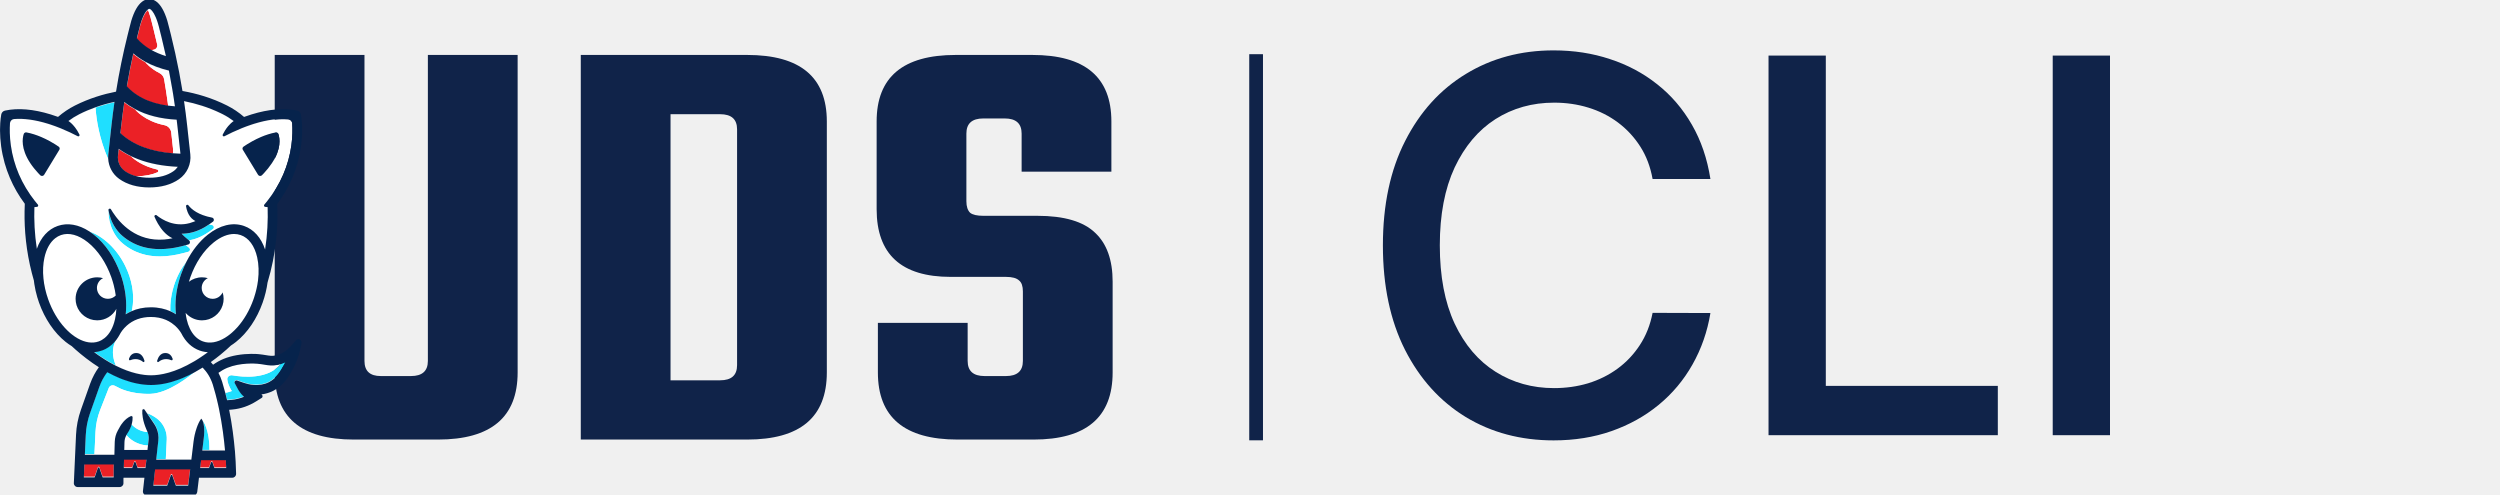
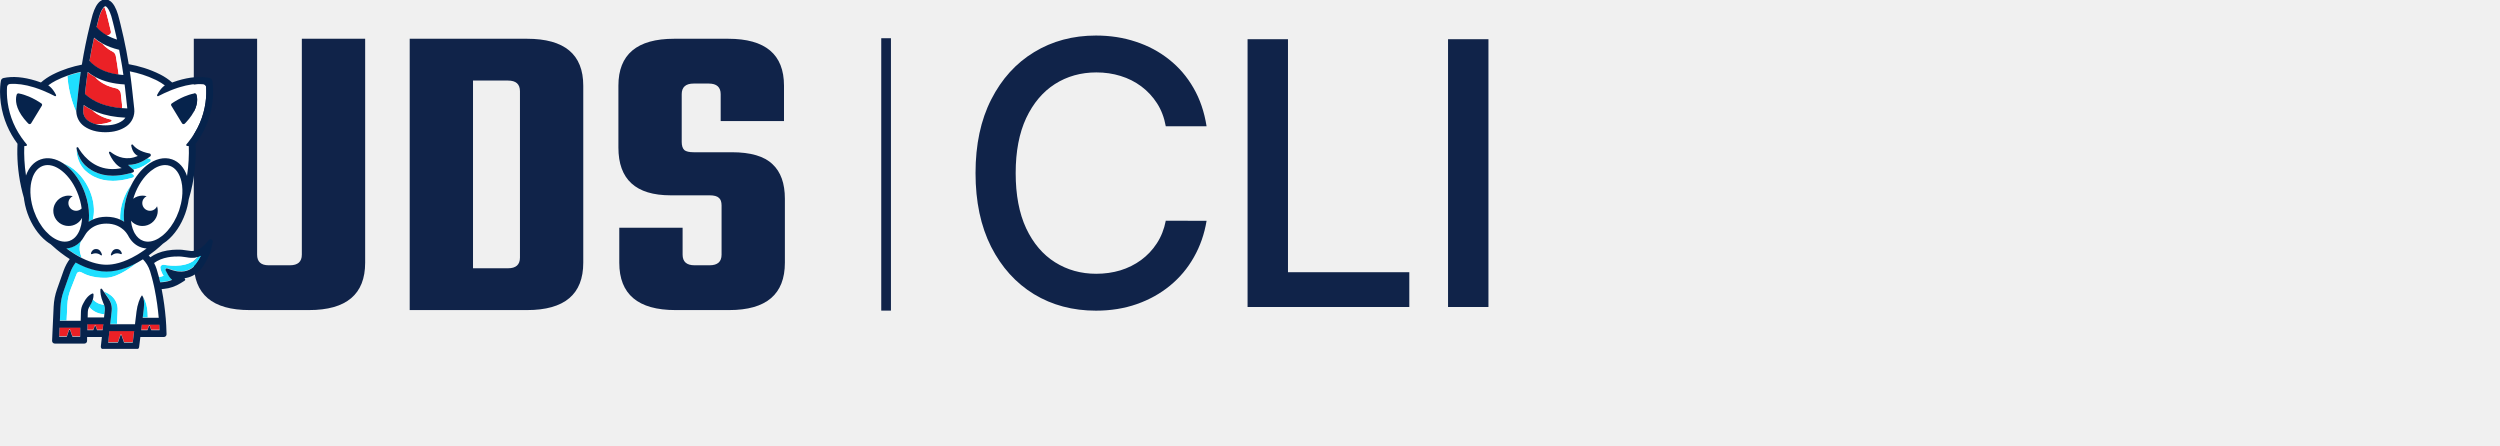
- <svg xmlns="http://www.w3.org/2000/svg" width="182" height="36" viewBox="0 0 182 36" fill="none">
+ <svg xmlns="http://www.w3.org/2000/svg" width="258" height="46" viewBox="0 0 258 46" fill="none">
  <path d="M153.608 4.046V31.682H149.438V4.046H153.608Z" fill="#102349" />
  <path d="M128.749 31.682V4.046H132.919V28.092H145.441V31.682H128.749Z" fill="#102349" />
  <path d="M124.519 13.033H120.309C120.147 12.133 119.846 11.341 119.405 10.658C118.964 9.974 118.425 9.394 117.786 8.917C117.147 8.44 116.432 8.08 115.64 7.837C114.858 7.595 114.025 7.473 113.144 7.473C111.551 7.473 110.126 7.873 108.866 8.674C107.616 9.475 106.626 10.649 105.897 12.196C105.178 13.743 104.818 15.633 104.818 17.864C104.818 20.113 105.178 22.011 105.897 23.558C106.626 25.106 107.62 26.275 108.88 27.067C110.139 27.858 111.556 28.254 113.13 28.254C114.003 28.254 114.831 28.137 115.613 27.904C116.405 27.661 117.12 27.305 117.759 26.837C118.398 26.37 118.937 25.798 119.378 25.124C119.828 24.44 120.138 23.657 120.309 22.776L124.519 22.789C124.295 24.148 123.858 25.398 123.21 26.541C122.572 27.674 121.749 28.655 120.741 29.482C119.742 30.301 118.6 30.935 117.313 31.385C116.027 31.835 114.624 32.06 113.103 32.06C110.71 32.06 108.578 31.493 106.707 30.36C104.836 29.217 103.36 27.584 102.281 25.461C101.21 23.338 100.675 20.805 100.675 17.864C100.675 14.913 101.215 12.381 102.294 10.266C103.374 8.143 104.849 6.515 106.72 5.381C108.592 4.239 110.719 3.668 113.103 3.668C114.57 3.668 115.937 3.879 117.206 4.302C118.483 4.716 119.63 5.328 120.647 6.137C121.663 6.938 122.504 7.918 123.17 9.079C123.836 10.23 124.286 11.548 124.519 13.033Z" fill="#102349" />
  <path d="M91.945 3.945H90.945V32.055H91.945V3.945Z" fill="#102349" />
  <path d="M31.149 4H37.684V27.113C37.684 30.371 35.749 32 31.881 32H25.758C21.919 32 20 30.371 20 27.113V4H26.534V26.277C26.534 27.011 26.93 27.377 27.722 27.377H29.916C30.738 27.377 31.149 27.011 31.149 26.277V4Z" fill="#102349" />
  <path d="M42.281 4H54.39C58.259 4 60.193 5.614 60.193 8.843V27.113C60.193 30.371 58.259 32 54.39 32H42.281V4ZM53.659 26.585V9.415C53.659 8.681 53.248 8.314 52.425 8.314H48.815V27.686H52.425C53.248 27.686 53.659 27.319 53.659 26.585Z" fill="#102349" />
  <path d="M74.466 26.277V21.214C74.466 20.832 74.374 20.568 74.192 20.421C74.009 20.245 73.689 20.157 73.232 20.157H69.211C65.616 20.157 63.819 18.514 63.819 15.226V8.843C63.819 5.614 65.738 4 69.576 4H75.151C78.99 4 80.909 5.614 80.909 8.843V12.497H74.374V9.723C74.374 8.99 73.963 8.623 73.141 8.623H71.587C70.764 8.623 70.353 8.99 70.353 9.723V14.654C70.353 15.036 70.445 15.315 70.627 15.491C70.81 15.637 71.13 15.711 71.587 15.711H75.517C77.466 15.711 78.868 16.122 79.721 16.943C80.573 17.736 81 18.924 81 20.509V27.113C81 30.371 79.081 32 75.243 32H69.713C65.845 32 63.91 30.371 63.91 27.113V23.503H70.445V26.277C70.445 27.011 70.856 27.377 71.678 27.377H73.232C74.055 27.377 74.466 27.011 74.466 26.277Z" fill="#102349" />
  <g clip-path="url(#clip0_929_39)">
    <path d="M20.455 26.473C19.538 27.648 17.668 27.458 16.914 27.323C16.715 27.288 16.529 27.439 16.548 27.623C16.59 28.049 16.878 28.466 16.878 28.466C16.708 28.529 16.551 28.572 16.409 28.601C16.452 28.768 16.492 28.934 16.531 29.099C16.655 29.094 16.764 29.084 16.848 29.076C17.161 29.047 17.466 28.971 17.76 28.85C17.496 28.613 17.357 28.361 17.348 28.345L17.091 27.87C17.03 27.758 17.14 27.629 17.262 27.671L17.776 27.846C18.078 27.95 18.858 28.151 19.576 27.789C20.14 27.504 20.422 27.002 20.693 26.517C20.725 26.459 20.756 26.401 20.785 26.343C20.677 26.395 20.567 26.438 20.455 26.473L20.455 26.473ZM9.576 30.89C9.518 31.079 9.422 31.297 9.261 31.527L9.202 31.63C9.197 31.64 9.193 31.65 9.188 31.659C9.692 32.258 10.33 32.41 10.769 32.433L10.822 31.953C10.841 31.785 10.82 31.614 10.762 31.456C10.185 31.416 9.805 31.142 9.576 30.889L9.576 30.89ZM13.006 27.605C12.306 27.863 11.63 27.994 10.994 27.994C10.352 27.994 9.671 27.861 8.965 27.599C8.875 27.565 8.784 27.53 8.693 27.492C8.402 27.372 8.107 27.229 7.809 27.066C7.567 27.386 7.371 27.744 7.233 28.132L6.557 30.035C6.375 30.549 6.269 31.085 6.245 31.63L6.179 33.058H6.874L6.952 31.436C6.978 30.891 7.093 30.354 7.292 29.845L7.919 28.247C7.984 28.08 8.178 28.003 8.342 28.078C8.347 28.08 8.351 28.082 8.356 28.085C8.373 28.092 8.388 28.1 8.403 28.109C8.471 28.149 8.541 28.183 8.614 28.212L8.613 28.213C8.613 28.213 9.474 28.716 10.954 28.671C12.263 28.632 13.851 27.349 14.2 27.055C13.895 27.222 13.592 27.369 13.295 27.492C13.198 27.532 13.102 27.569 13.007 27.605L13.006 27.605ZM14.836 31.847L14.726 32.751H15.249C15.256 31.292 14.787 30.648 14.762 30.615C14.841 30.802 14.919 31.168 14.836 31.847ZM11.672 30.696C11.582 30.597 11.482 30.506 11.37 30.427C11.101 30.238 10.842 30.126 10.721 30.078L11.035 30.541L11.224 30.82C11.286 30.912 11.339 31.008 11.384 31.108C11.512 31.398 11.561 31.716 11.526 32.031L11.45 32.711L11.411 33.062L11.372 33.415H12.071L12.139 32.006C12.163 31.529 11.998 31.066 11.689 30.714C11.683 30.708 11.678 30.702 11.672 30.696ZM13.579 19.037C13.198 19.525 12.88 20.116 12.667 20.782C12.514 21.264 12.427 21.744 12.402 22.206C12.394 22.354 12.393 22.499 12.397 22.643C12.55 22.71 12.687 22.786 12.811 22.864C12.787 22.65 12.775 22.43 12.776 22.206C12.78 21.476 12.919 20.702 13.188 19.942C13.3 19.627 13.432 19.325 13.579 19.037ZM8.479 24.706C8.479 24.706 8.478 24.707 8.477 24.707C8.194 25.082 7.835 25.353 7.413 25.5C7.231 25.563 7.043 25.601 6.852 25.615C6.955 25.691 7.061 25.768 7.172 25.845C7.338 25.96 7.5 26.066 7.658 26.164C7.765 26.231 7.87 26.294 7.974 26.353C8.084 26.416 8.191 26.475 8.297 26.53C8.342 26.553 8.387 26.576 8.431 26.599C8.411 26.552 8.393 26.506 8.376 26.461C8.329 26.332 8.294 26.209 8.269 26.093C8.238 25.946 8.224 25.81 8.221 25.684C8.209 25.067 8.479 24.707 8.479 24.707H8.479L8.479 24.706ZM8.773 19.942C9.043 20.702 9.182 21.476 9.186 22.206C9.187 22.431 9.175 22.652 9.15 22.867C9.282 22.783 9.429 22.703 9.593 22.632C9.625 22.494 9.65 22.352 9.667 22.206C9.766 21.338 9.594 20.334 9.122 19.37C8.503 18.106 7.513 17.202 6.502 16.849C6.614 16.922 6.726 17.002 6.836 17.09C7.666 17.748 8.354 18.762 8.773 19.942H8.773ZM15.431 16.38C15.361 16.367 15.293 16.352 15.228 16.337C15.118 16.414 15.009 16.483 14.902 16.545C14.272 16.909 13.699 17.018 13.239 17.018H13.22C13.291 17.091 13.351 17.149 13.398 17.193C13.46 17.251 13.497 17.282 13.498 17.283L13.76 17.503C14.197 17.426 14.697 17.242 15.228 16.868V16.869L15.497 16.679C15.618 16.594 15.576 16.408 15.431 16.38ZM8.074 15.959C7.983 15.72 7.929 15.498 7.898 15.313C7.898 15.313 7.897 15.312 7.897 15.312C7.897 15.312 7.808 16.598 8.76 17.569C8.959 17.758 9.188 17.937 9.449 18.094C9.529 18.142 9.61 18.186 9.693 18.228C10.272 18.521 10.923 18.667 11.643 18.667C12.179 18.667 12.753 18.585 13.362 18.422L13.705 18.33C13.835 18.295 13.873 18.129 13.769 18.043L13.533 17.845L13.362 17.891C13.282 17.912 13.202 17.932 13.123 17.951C12.602 18.074 12.108 18.136 11.643 18.136C10.924 18.136 10.272 17.989 9.693 17.697C9.611 17.655 9.53 17.61 9.45 17.562C9.188 17.406 8.959 17.227 8.76 17.037C8.696 16.972 8.637 16.905 8.582 16.838C8.373 16.583 8.224 16.318 8.118 16.066C8.102 16.03 8.088 15.995 8.075 15.96L8.074 15.959ZM7.876 11.584C7.876 11.573 7.876 11.562 7.876 11.551C7.874 11.523 7.874 11.494 7.874 11.465C7.874 11.444 7.874 11.423 7.875 11.402C7.876 11.363 7.879 11.323 7.883 11.284C7.884 11.275 7.884 11.266 7.884 11.257L8.117 9.142C8.145 8.887 8.176 8.632 8.208 8.377C8.211 8.356 8.213 8.336 8.215 8.315C8.234 8.168 8.255 8.022 8.275 7.875C8.286 7.796 8.296 7.718 8.307 7.639C8.315 7.584 8.323 7.527 8.331 7.472C8.332 7.464 8.333 7.456 8.334 7.449C8.334 7.449 8.334 7.449 8.334 7.449C8.328 7.45 8.323 7.451 8.317 7.453C8.219 7.474 8.119 7.497 8.017 7.523C8.006 7.525 7.995 7.528 7.985 7.531C7.882 7.557 7.777 7.584 7.672 7.614C7.664 7.616 7.655 7.618 7.647 7.621C7.538 7.651 7.428 7.684 7.316 7.72C7.314 7.72 7.312 7.721 7.311 7.721C7.199 7.757 7.086 7.794 6.973 7.834C6.968 7.836 6.964 7.837 6.959 7.839C6.962 7.891 6.966 7.952 6.971 8.02C7.023 8.68 7.209 10.055 7.876 11.584Z" fill="#1FDFFF" />
    <path d="M9.013 34.022H9.626L9.768 33.616C9.785 33.566 9.858 33.566 9.875 33.616L10.017 34.022H10.592L10.659 33.415H10.66V33.414H9.029L9.013 34.022ZM16.438 33.453H14.64L14.57 34.022H15.219L15.361 33.616C15.378 33.566 15.45 33.566 15.468 33.616L15.609 34.022H16.468C16.462 33.843 16.454 33.699 16.438 33.453ZM7.738 33.76H6.147L6.11 34.559L6.104 34.698H6.889L7.128 34.013C7.146 33.963 7.218 33.963 7.235 34.013L7.474 34.698H8.278V33.76H7.738H7.738ZM13.598 34.117H11.294L11.265 34.373L11.226 34.724L11.162 35.298H12.174L12.434 34.554C12.452 34.503 12.524 34.503 12.541 34.554L12.801 35.298H13.7L13.741 34.962L13.771 34.724L13.845 34.117H13.598ZM10.981 3.662L11.204 3.616C11.374 3.58 11.482 3.413 11.444 3.244C11.364 2.892 11.28 2.541 11.192 2.191L11.074 1.718C10.998 1.386 10.917 1.114 10.835 0.89C10.815 0.837 10.796 0.787 10.776 0.74C10.719 0.783 10.629 0.872 10.526 1.053C10.396 1.282 10.242 1.658 10.103 2.275L10.101 2.283L9.982 2.755C9.976 2.781 9.97 2.807 9.963 2.833C10.24 3.155 10.58 3.432 10.981 3.662H10.981ZM9.47 6.553C9.479 6.561 9.487 6.57 9.497 6.578C9.612 6.681 9.735 6.777 9.863 6.867C10.03 6.984 10.208 7.091 10.397 7.186C10.928 7.453 11.544 7.633 12.244 7.725C12.222 7.557 12.199 7.39 12.175 7.222C12.158 7.104 12.141 6.985 12.123 6.867C12.105 6.748 12.088 6.629 12.07 6.51C12.031 6.263 11.991 6.015 11.948 5.769C11.915 5.575 11.79 5.411 11.614 5.322C10.963 4.997 10.587 4.541 10.587 4.541H10.588C10.264 4.363 9.969 4.16 9.705 3.932C9.528 4.721 9.37 5.517 9.233 6.315C9.307 6.396 9.386 6.475 9.471 6.553H9.47ZM9.854 12.825C9.889 12.826 9.925 12.827 9.961 12.827C10.591 12.827 11.082 12.711 11.463 12.545C11.558 12.504 11.544 12.365 11.443 12.342C10.398 12.102 9.789 11.624 9.539 11.387C9.217 11.232 8.918 11.055 8.641 10.856L8.589 11.333C8.54 11.778 8.733 12.213 9.092 12.469C9.313 12.625 9.568 12.744 9.854 12.825V12.825ZM12.592 11.181C12.606 11.061 12.608 10.938 12.594 10.815L12.466 9.648C12.437 9.384 12.24 9.168 11.978 9.114C10.501 8.813 9.845 7.981 9.845 7.981L9.846 7.979C9.561 7.827 9.294 7.654 9.049 7.457C8.963 8.043 8.886 8.63 8.821 9.217L8.766 9.718C9.222 10.143 9.782 10.483 10.438 10.729C11.069 10.966 11.79 11.116 12.591 11.181L12.592 11.181Z" fill="#EB2126" />
    <path d="M19.233 26.52C19.083 26.495 18.928 26.47 18.735 26.453C18.611 26.442 17.504 26.358 16.558 26.745C16.315 26.844 16.097 26.971 15.9 27.113C16.009 27.318 16.1 27.534 16.17 27.762C16.257 28.041 16.336 28.322 16.408 28.601C16.551 28.573 16.707 28.53 16.878 28.466C16.878 28.466 16.59 28.049 16.547 27.623C16.529 27.439 16.715 27.288 16.914 27.323C17.668 27.458 19.537 27.648 20.455 26.473C20.383 26.496 20.31 26.517 20.236 26.532C19.836 26.619 19.556 26.573 19.233 26.52H19.233ZM9.188 31.659C9.11 31.807 9.066 31.972 9.061 32.139L9.047 32.712H10.738L10.769 32.433C10.33 32.41 9.691 32.258 9.188 31.659ZM15.919 29.609C15.905 29.544 15.89 29.479 15.876 29.414C15.848 29.29 15.819 29.165 15.788 29.04C15.755 28.905 15.721 28.77 15.685 28.636C15.626 28.413 15.562 28.189 15.493 27.968C15.454 27.842 15.406 27.721 15.352 27.604C15.301 27.49 15.243 27.38 15.178 27.274C15.116 27.173 15.047 27.076 14.972 26.982C14.904 26.895 14.832 26.81 14.753 26.73C14.568 26.846 14.383 26.954 14.199 27.055C13.851 27.35 12.263 28.632 10.953 28.672C9.474 28.716 8.613 28.213 8.613 28.213C8.613 28.213 8.613 28.212 8.613 28.212C8.541 28.183 8.47 28.149 8.403 28.109C8.388 28.101 8.372 28.092 8.356 28.085C8.351 28.083 8.346 28.081 8.341 28.078C8.178 28.003 7.984 28.081 7.918 28.247L7.292 29.845C7.093 30.354 6.978 30.891 6.952 31.436L6.874 33.058H8.33L8.339 32.712L8.354 32.121C8.361 31.83 8.441 31.542 8.584 31.289L8.758 30.98C8.787 30.929 9.07 30.448 9.528 30.254C9.544 30.247 9.56 30.246 9.576 30.248C9.616 30.254 9.649 30.287 9.651 30.331C9.657 30.448 9.649 30.646 9.575 30.89C9.805 31.142 10.184 31.417 10.762 31.456C10.754 31.434 10.745 31.412 10.735 31.391L10.656 31.212C10.518 30.893 10.441 30.618 10.399 30.387C10.358 30.156 10.354 29.97 10.362 29.833C10.364 29.802 10.38 29.779 10.401 29.765C10.439 29.741 10.495 29.745 10.525 29.79L10.721 30.079C10.842 30.126 11.101 30.238 11.37 30.427C11.482 30.506 11.583 30.597 11.672 30.696C11.678 30.702 11.683 30.708 11.689 30.714C11.998 31.066 12.163 31.529 12.139 32.007L12.071 33.415H13.931L13.969 33.102L14.012 32.751L14.018 32.699L14.091 32.101C14.133 31.764 14.208 31.431 14.32 31.11C14.405 30.867 14.516 30.611 14.651 30.441H14.652C14.652 30.441 14.707 30.484 14.763 30.615C14.787 30.647 15.257 31.291 15.249 32.751H16.384C16.311 31.936 16.183 30.888 15.955 29.78C15.943 29.723 15.931 29.666 15.919 29.609H15.919ZM8.334 7.449C8.333 7.457 8.332 7.464 8.331 7.472C8.332 7.464 8.333 7.457 8.334 7.449C8.334 7.449 8.334 7.449 8.334 7.449V7.449ZM8.117 9.142C8.145 8.887 8.176 8.632 8.208 8.377C8.176 8.632 8.145 8.887 8.117 9.142L7.885 11.257C7.884 11.266 7.884 11.275 7.883 11.284C7.884 11.275 7.884 11.266 7.885 11.257L8.118 9.142H8.117ZM15.228 16.337H15.228C15.228 16.337 15.228 16.337 15.227 16.337H15.228ZM8.221 25.684C8.223 25.81 8.238 25.946 8.269 26.092C8.293 26.209 8.328 26.332 8.376 26.461C8.393 26.506 8.411 26.552 8.431 26.599C9.54 27.154 10.408 27.292 10.993 27.292C11.676 27.292 12.741 27.105 14.127 26.286C14.144 26.276 14.16 26.267 14.177 26.257C14.21 26.237 14.243 26.216 14.277 26.196C14.351 26.15 14.427 26.103 14.503 26.054C14.605 25.988 14.708 25.919 14.812 25.846C14.813 25.846 14.814 25.845 14.815 25.845C14.871 25.806 14.925 25.767 14.979 25.729C15.032 25.691 15.083 25.653 15.133 25.616C14.99 25.607 14.849 25.585 14.711 25.549C14.656 25.535 14.602 25.519 14.548 25.5C13.968 25.298 13.506 24.861 13.198 24.241C13.125 24.118 12.98 23.905 12.746 23.695C12.668 23.625 12.586 23.561 12.501 23.502C12.368 23.41 12.227 23.333 12.078 23.269C11.75 23.13 11.384 23.059 10.982 23.059C10.281 23.059 9.688 23.273 9.218 23.695C8.96 23.927 8.81 24.162 8.745 24.277C8.737 24.294 8.728 24.31 8.719 24.327C8.712 24.34 8.708 24.349 8.707 24.349L8.706 24.349C8.637 24.477 8.56 24.597 8.477 24.707C8.477 24.707 8.478 24.707 8.479 24.706H8.478C8.478 24.706 8.208 25.067 8.22 25.684L8.221 25.684ZM11.444 26.22C11.515 25.987 11.677 25.674 12.036 25.674C12.359 25.674 12.503 25.912 12.564 26.084C12.588 26.15 12.541 26.222 12.489 26.2V26.2C12.296 26.12 11.897 26.017 11.535 26.323C11.484 26.367 11.421 26.296 11.444 26.22V26.22ZM9.393 26.084C9.454 25.912 9.598 25.675 9.921 25.675C10.28 25.675 10.442 25.987 10.513 26.221C10.536 26.296 10.473 26.367 10.422 26.324C10.059 26.018 9.661 26.12 9.468 26.2V26.201C9.416 26.222 9.369 26.15 9.392 26.084L9.393 26.084ZM14.704 23.303C14.227 23.303 13.8 23.092 13.512 22.76C13.529 22.916 13.553 23.068 13.586 23.216C13.643 23.471 13.723 23.702 13.822 23.906C13.869 23.988 13.896 24.044 13.904 24.061C14.125 24.445 14.424 24.712 14.784 24.838C15.262 25.005 15.816 24.91 16.374 24.574C16.497 24.5 16.62 24.414 16.743 24.317C16.787 24.282 16.831 24.245 16.874 24.207C16.877 24.205 16.879 24.204 16.881 24.201C17.016 24.084 17.146 23.956 17.271 23.817C17.764 23.271 18.174 22.569 18.454 21.779C18.472 21.729 18.489 21.679 18.505 21.629C18.64 21.219 18.734 20.808 18.784 20.406C18.858 19.817 18.839 19.249 18.725 18.739C18.536 17.896 18.111 17.32 17.527 17.117C17.372 17.063 17.21 17.036 17.042 17.036C16.576 17.036 16.068 17.241 15.569 17.638C15.556 17.648 15.544 17.658 15.533 17.668C14.821 18.246 14.227 19.134 13.857 20.175C13.818 20.285 13.783 20.395 13.75 20.505C14.015 20.304 14.345 20.183 14.705 20.183C14.852 20.183 14.994 20.204 15.129 20.242C14.864 20.371 14.682 20.64 14.682 20.952C14.682 21.389 15.039 21.743 15.48 21.743C15.804 21.743 16.082 21.552 16.208 21.277C16.254 21.424 16.279 21.581 16.279 21.743C16.279 21.905 16.254 22.06 16.208 22.206C16.009 22.842 15.411 23.303 14.704 23.303ZM7.619 24.588C7.976 24.298 8.238 23.828 8.375 23.216C8.428 22.978 8.46 22.727 8.472 22.467C8.209 22.964 7.684 23.304 7.078 23.304C6.371 23.304 5.773 22.842 5.574 22.206C5.528 22.06 5.504 21.905 5.504 21.743C5.504 20.882 6.209 20.183 7.079 20.183C7.226 20.183 7.368 20.205 7.503 20.242C7.239 20.371 7.056 20.64 7.056 20.952C7.056 21.389 7.413 21.743 7.855 21.743C8.08 21.743 8.283 21.651 8.428 21.502C8.394 21.248 8.344 20.99 8.276 20.732C8.23 20.556 8.177 20.38 8.115 20.205C8.112 20.195 8.109 20.185 8.105 20.176C7.729 19.117 7.121 18.216 6.393 17.638C5.714 17.098 5.018 16.913 4.434 17.117C4.283 17.17 4.142 17.248 4.014 17.35C3.646 17.638 3.377 18.116 3.237 18.739C3.132 19.211 3.108 19.732 3.163 20.272C3.213 20.765 3.328 21.275 3.507 21.78C3.793 22.585 4.214 23.298 4.718 23.848C4.837 23.977 4.96 24.098 5.088 24.208C5.095 24.214 5.102 24.22 5.109 24.226C5.145 24.257 5.182 24.288 5.219 24.317C5.363 24.432 5.508 24.53 5.653 24.612C6.189 24.917 6.718 24.999 7.178 24.839C7.338 24.783 7.485 24.698 7.62 24.589L7.619 24.588ZM21.272 8.996C21.269 8.946 21.253 8.899 21.229 8.858C21.177 8.769 21.085 8.706 20.976 8.697C20.259 8.639 19.435 8.752 18.517 9.033C18.453 9.053 18.39 9.073 18.326 9.094C18.203 9.134 18.082 9.176 17.964 9.22C17.912 9.239 17.861 9.258 17.811 9.277C17.741 9.304 17.672 9.331 17.603 9.358C17.12 9.552 16.688 9.761 16.34 9.943C16.262 9.984 16.177 9.902 16.215 9.823C16.269 9.713 16.326 9.615 16.382 9.526C16.69 9.038 17.001 8.85 17.015 8.842C16.763 8.653 16.497 8.486 16.219 8.346C16.167 8.32 16.115 8.295 16.063 8.27C15.151 7.83 14.249 7.566 13.462 7.408C13.44 7.404 13.418 7.4 13.397 7.395C13.482 7.977 13.558 8.559 13.622 9.141L13.854 11.257C13.932 11.963 13.616 12.654 13.03 13.06C12.457 13.457 11.73 13.658 10.87 13.658C9.994 13.658 9.257 13.449 8.679 13.039C8.193 12.693 7.9 12.141 7.876 11.551C7.876 11.562 7.876 11.573 7.876 11.584C7.209 10.054 7.023 8.68 6.971 8.019C6.966 7.951 6.962 7.891 6.959 7.839C6.568 7.978 6.168 8.144 5.768 8.346C5.492 8.485 5.227 8.651 4.977 8.839C4.979 8.84 4.981 8.84 4.983 8.841C4.984 8.842 5.02 8.863 5.077 8.908C5.195 8.999 5.407 9.192 5.618 9.526C5.674 9.615 5.73 9.713 5.784 9.823C5.823 9.902 5.737 9.984 5.659 9.943C5.324 9.767 4.91 9.567 4.447 9.379C4.427 9.371 4.407 9.363 4.387 9.354C4.27 9.307 4.149 9.261 4.026 9.216C3.907 9.173 3.786 9.131 3.663 9.091C3.603 9.071 3.543 9.052 3.482 9.033C2.565 8.752 1.74 8.639 1.023 8.697C0.894 8.707 0.789 8.793 0.747 8.908C0.736 8.936 0.729 8.965 0.727 8.996C0.699 9.399 0.699 9.968 0.788 10.605C0.889 11.326 1.086 12.031 1.373 12.7C1.522 13.047 1.697 13.385 1.894 13.712C1.991 13.874 2.094 14.033 2.202 14.189C2.305 14.337 2.413 14.482 2.525 14.625C2.526 14.626 2.527 14.627 2.528 14.628C2.602 14.722 2.678 14.815 2.757 14.907C2.807 14.965 2.775 15.054 2.7 15.068C2.644 15.077 2.577 15.086 2.503 15.088C2.472 16.014 2.515 17.032 2.68 18.115C2.973 17.28 3.501 16.697 4.199 16.454C4.918 16.203 5.724 16.344 6.502 16.849C7.513 17.201 8.503 18.105 9.122 19.369C9.594 20.334 9.766 21.337 9.667 22.205C9.65 22.352 9.625 22.494 9.593 22.631C9.967 22.47 10.427 22.357 10.982 22.356H10.983C11.55 22.356 12.018 22.475 12.396 22.642C12.392 22.499 12.393 22.353 12.401 22.205C12.427 21.743 12.513 21.263 12.667 20.782C12.88 20.115 13.197 19.524 13.579 19.037C13.985 18.246 14.517 17.572 15.125 17.089C16.003 16.392 16.939 16.167 17.762 16.454C18.474 16.703 19.009 17.303 19.298 18.165C19.47 17.063 19.515 16.027 19.483 15.088C19.414 15.085 19.351 15.077 19.299 15.067C19.224 15.054 19.192 14.965 19.241 14.907C19.317 14.819 19.39 14.73 19.462 14.64C19.461 14.63 19.461 14.621 19.46 14.612L19.471 14.627C19.581 14.489 19.685 14.347 19.786 14.203C19.894 14.048 19.997 13.89 20.094 13.729C20.296 13.396 20.474 13.053 20.625 12.7C20.912 12.03 21.109 11.325 21.21 10.604C21.299 9.967 21.299 9.399 21.271 8.995L21.272 8.996ZM4.321 10.924L3.211 12.743C3.151 12.841 3.011 12.856 2.93 12.774C2.875 12.719 2.824 12.665 2.774 12.611C2.667 12.495 2.569 12.382 2.48 12.271C2.375 12.14 2.282 12.013 2.201 11.89C1.504 10.836 1.631 10.079 1.729 9.783C1.756 9.702 1.842 9.652 1.93 9.668C2.304 9.738 2.664 9.859 2.989 9.996C3.102 10.043 3.211 10.093 3.314 10.143C3.426 10.198 3.531 10.252 3.63 10.306C3.917 10.464 4.142 10.611 4.273 10.702C4.346 10.753 4.367 10.849 4.322 10.924H4.321ZM15.497 16.679L15.228 16.869V16.868C14.696 17.242 14.197 17.426 13.76 17.503L13.77 17.511C13.873 17.598 13.836 17.763 13.705 17.798L13.533 17.845L13.769 18.043C13.873 18.129 13.836 18.295 13.705 18.33L13.362 18.422C12.753 18.585 12.179 18.667 11.643 18.667C10.924 18.667 10.272 18.52 9.693 18.228C9.611 18.186 9.529 18.142 9.45 18.094C9.188 17.937 8.959 17.758 8.76 17.569C7.808 16.598 7.898 15.312 7.898 15.312C7.898 15.312 7.898 15.313 7.898 15.313C7.898 15.312 7.897 15.31 7.897 15.308C7.881 15.212 7.999 15.163 8.06 15.227C8.065 15.233 8.071 15.238 8.075 15.245C8.114 15.312 8.16 15.386 8.21 15.463C8.752 16.291 9.941 17.604 11.96 17.439C12.153 17.423 12.354 17.395 12.563 17.35C12.082 17.126 11.734 16.69 11.499 16.289C11.393 16.108 11.31 15.934 11.249 15.79C11.21 15.698 11.32 15.617 11.398 15.679C11.827 16.022 12.703 16.545 13.802 16.251C13.905 16.223 14.011 16.189 14.118 16.146C14.155 16.131 14.192 16.115 14.229 16.099C14.19 16.077 14.15 16.054 14.11 16.03C13.889 15.883 13.75 15.67 13.661 15.452C13.602 15.307 13.566 15.16 13.544 15.029C13.538 14.992 13.552 14.962 13.574 14.942C13.613 14.909 13.676 14.906 13.714 14.955C13.948 15.257 14.436 15.661 15.431 15.848C15.576 15.876 15.618 16.062 15.497 16.147L15.228 16.337C15.293 16.352 15.36 16.367 15.431 16.38C15.576 16.407 15.618 16.594 15.497 16.679L15.497 16.679ZM19.79 11.904C19.708 12.027 19.615 12.153 19.51 12.283C19.421 12.394 19.323 12.507 19.215 12.623C19.168 12.673 19.12 12.723 19.07 12.774C18.989 12.856 18.848 12.841 18.788 12.744L17.678 10.924C17.632 10.849 17.653 10.753 17.726 10.702C17.855 10.612 18.077 10.467 18.361 10.311C18.459 10.257 18.564 10.202 18.676 10.148C18.779 10.097 18.888 10.047 19.001 10C19.328 9.861 19.692 9.739 20.07 9.668C20.157 9.652 20.244 9.702 20.27 9.783C20.369 10.081 20.497 10.842 19.79 11.904L19.79 11.904ZM10.835 0.89C10.917 1.114 10.998 1.386 11.074 1.718L11.192 2.191C11.28 2.541 11.364 2.892 11.444 3.244C11.482 3.413 11.374 3.58 11.204 3.616L10.981 3.662C11.306 3.849 11.673 4.005 12.078 4.13C11.977 3.67 11.871 3.211 11.756 2.756L11.636 2.275C11.446 1.438 11.232 1.044 11.083 0.86C10.98 0.733 10.908 0.706 10.896 0.702H10.842C10.836 0.704 10.812 0.713 10.776 0.74C10.795 0.787 10.815 0.837 10.835 0.89H10.835ZM11.614 5.322C11.79 5.411 11.915 5.575 11.948 5.769C11.991 6.015 12.031 6.263 12.069 6.51C12.088 6.629 12.105 6.748 12.123 6.867C12.141 6.985 12.158 7.104 12.175 7.222C12.198 7.39 12.222 7.557 12.243 7.725C12.403 7.746 12.567 7.762 12.735 7.774C12.711 7.608 12.687 7.442 12.662 7.276C12.644 7.156 12.626 7.036 12.607 6.916C12.587 6.796 12.567 6.676 12.547 6.556C12.47 6.096 12.388 5.637 12.298 5.18C11.658 5.028 11.087 4.815 10.587 4.541H10.586C10.586 4.541 10.962 4.997 11.614 5.322L11.614 5.322ZM11.978 9.115C12.24 9.168 12.437 9.384 12.466 9.648L12.594 10.815C12.608 10.938 12.607 11.061 12.591 11.181C12.769 11.196 12.951 11.206 13.137 11.211L12.917 9.218C12.9 9.059 12.88 8.9 12.861 8.741C11.69 8.681 10.683 8.426 9.846 7.98L9.845 7.981C9.845 7.981 10.501 8.814 11.978 9.115V9.115ZM11.462 12.545C11.082 12.711 10.591 12.827 9.961 12.827C9.924 12.827 9.889 12.826 9.853 12.825C10.157 12.912 10.496 12.956 10.869 12.956C11.594 12.956 12.172 12.797 12.624 12.484C12.752 12.396 12.86 12.286 12.944 12.162C11.86 12.114 10.891 11.929 10.052 11.609C9.875 11.541 9.704 11.467 9.539 11.387C9.789 11.625 10.398 12.102 11.443 12.342C11.544 12.365 11.557 12.504 11.462 12.545L11.462 12.545Z" fill="white" />
    <path d="M21.546 24.77L21.241 25.123C20.888 25.531 20.5 25.783 20.086 25.872C19.817 25.93 19.641 25.901 19.349 25.853C19.193 25.828 19.017 25.799 18.797 25.779C18.697 25.77 18.022 25.719 17.243 25.855C17.077 25.884 16.907 25.921 16.737 25.969C16.586 26.012 16.436 26.062 16.288 26.123C16.001 26.24 15.744 26.387 15.513 26.552C15.46 26.486 15.404 26.422 15.346 26.359C15.607 26.173 15.845 25.989 16.056 25.817C16.375 25.556 16.632 25.324 16.811 25.154C16.937 25.075 17.062 24.986 17.185 24.887C18.015 24.227 18.703 23.21 19.122 22.026C19.294 21.54 19.412 21.049 19.477 20.567C20.111 18.466 20.259 16.508 20.183 14.85C20.184 14.85 20.184 14.849 20.184 14.849C20.631 14.25 21.001 13.61 21.286 12.938C21.597 12.206 21.809 11.434 21.917 10.645C22.009 9.968 22.008 9.396 21.983 8.989C21.959 8.585 21.911 8.344 21.907 8.325H21.906C21.878 8.188 21.771 8.08 21.634 8.051C20.687 7.848 19.568 7.943 18.307 8.331C18.122 8.388 17.943 8.449 17.767 8.513C17.39 8.187 16.978 7.908 16.54 7.687C15.408 7.114 14.279 6.802 13.334 6.633C13.318 6.63 13.301 6.627 13.284 6.624C13.135 5.705 12.959 4.788 12.758 3.88C12.659 3.429 12.555 2.981 12.444 2.535L12.326 2.064C12.148 1.276 11.912 0.7 11.626 0.35C11.337 -0.004 11.053 -0.059 10.909 -0.06H10.83C10.686 -0.059 10.402 -0.004 10.113 0.35C9.827 0.699 9.591 1.276 9.413 2.064L9.295 2.535C8.955 3.896 8.671 5.281 8.448 6.672C7.547 6.849 6.498 7.156 5.447 7.687C5.01 7.908 4.599 8.186 4.224 8.51C4.051 8.448 3.874 8.387 3.692 8.331C2.431 7.943 1.312 7.848 0.366 8.051C0.228 8.08 0.121 8.188 0.093 8.325C0.088 8.35 0.008 8.749 0.003 9.393V9.541C0.005 9.861 0.027 10.234 0.083 10.645C0.139 11.058 0.225 11.466 0.337 11.866C0.44 12.23 0.565 12.589 0.714 12.938C0.996 13.605 1.362 14.24 1.805 14.835C1.796 15.018 1.791 15.205 1.788 15.395C1.768 16.744 1.904 18.267 2.32 19.887C2.366 20.064 2.414 20.241 2.466 20.42C2.476 20.505 2.486 20.59 2.499 20.676C2.547 20.991 2.618 21.31 2.711 21.628C2.75 21.761 2.792 21.893 2.839 22.026C3.259 23.21 3.947 24.227 4.776 24.887C4.924 25.005 5.073 25.108 5.223 25.199C5.544 25.5 6.078 25.967 6.753 26.439C6.901 26.542 7.049 26.64 7.196 26.734C7.072 26.904 6.959 27.084 6.858 27.271C6.745 27.482 6.646 27.702 6.564 27.931L5.888 29.841C5.683 30.422 5.565 31.028 5.536 31.643L5.396 34.709C5.396 34.713 5.396 34.717 5.396 34.721L5.376 35.168C5.369 35.326 5.495 35.457 5.654 35.457H8.709C8.862 35.457 8.987 35.334 8.987 35.181V34.848C8.99 34.825 8.993 34.802 8.994 34.779H10.514L10.406 35.752C10.388 35.916 10.517 36.059 10.682 36.059H10.937C10.937 36.059 10.938 36.059 10.939 36.059C10.94 36.059 10.941 36.059 10.943 36.059H13.876C13.876 36.059 13.878 36.059 13.879 36.059C13.879 36.059 13.879 36.059 13.88 36.059H14.082C14.083 36.059 14.083 36.059 14.083 36.059C14.223 36.058 14.341 35.954 14.358 35.816L14.382 35.62C14.383 35.617 14.383 35.615 14.384 35.612L14.485 34.779H16.831C16.831 34.779 16.833 34.779 16.834 34.779H16.91C17.066 34.779 17.191 34.652 17.188 34.497L17.186 34.42C17.179 34.057 17.173 33.896 17.155 33.605C17.146 33.436 17.133 33.243 17.117 33.033L17.101 32.799H17.098C17.029 31.991 16.905 30.95 16.682 29.834C16.773 29.828 16.852 29.82 16.915 29.814C17.531 29.756 18.121 29.552 18.667 29.208L19.051 28.966C19.152 28.903 19.133 28.751 19.019 28.715C19.303 28.68 19.602 28.599 19.897 28.449C20.655 28.066 21.019 27.412 21.312 26.887C21.567 26.432 21.75 25.939 21.857 25.424L21.952 24.968C22 24.734 21.703 24.589 21.546 24.77H21.546ZM18.784 20.414C18.734 20.817 18.64 21.23 18.505 21.641C18.489 21.692 18.472 21.741 18.454 21.792C18.174 22.584 17.764 23.289 17.272 23.836C17.146 23.975 17.016 24.104 16.881 24.222C16.879 24.224 16.877 24.226 16.874 24.228C16.831 24.266 16.787 24.302 16.743 24.338C16.62 24.435 16.497 24.521 16.374 24.596C15.816 24.933 15.262 25.028 14.784 24.86C14.424 24.735 14.125 24.466 13.904 24.081C13.896 24.064 13.869 24.008 13.822 23.926C13.723 23.721 13.644 23.49 13.586 23.233C13.553 23.085 13.529 22.932 13.512 22.776C13.8 23.109 14.227 23.321 14.704 23.321C15.411 23.321 16.009 22.858 16.208 22.22C16.254 22.073 16.279 21.917 16.279 21.756C16.279 21.594 16.254 21.436 16.208 21.288C16.082 21.563 15.804 21.756 15.48 21.756C15.039 21.756 14.682 21.4 14.682 20.962C14.682 20.648 14.864 20.379 15.129 20.249C14.994 20.212 14.852 20.19 14.705 20.19C14.345 20.19 14.015 20.311 13.75 20.513C13.783 20.403 13.818 20.293 13.857 20.183C14.227 19.138 14.821 18.247 15.533 17.667C15.545 17.657 15.556 17.646 15.569 17.637C16.068 17.239 16.576 17.033 17.042 17.033C17.21 17.033 17.373 17.06 17.527 17.114C18.111 17.318 18.536 17.896 18.725 18.741C18.839 19.254 18.858 19.823 18.784 20.414ZM9.982 2.705L10.101 2.23L10.103 2.222C10.243 1.604 10.396 1.226 10.526 0.997C10.63 0.815 10.719 0.725 10.776 0.682C10.813 0.655 10.836 0.646 10.842 0.644C10.861 0.644 10.879 0.644 10.897 0.644C10.909 0.648 10.98 0.675 11.083 0.803C11.232 0.987 11.447 1.383 11.636 2.223L11.757 2.705C11.871 3.162 11.977 3.622 12.079 4.084C11.673 3.958 11.307 3.802 10.981 3.615C10.58 3.384 10.241 3.106 9.964 2.783C9.97 2.757 9.976 2.731 9.983 2.705L9.982 2.705ZM9.705 3.885C9.969 4.114 10.263 4.318 10.587 4.496C11.087 4.771 11.658 4.984 12.298 5.137C12.388 5.596 12.47 6.057 12.547 6.518C12.567 6.638 12.588 6.759 12.607 6.879C12.626 7 12.644 7.12 12.662 7.24C12.687 7.407 12.712 7.573 12.735 7.74C12.567 7.728 12.403 7.712 12.244 7.691C11.544 7.598 10.928 7.418 10.397 7.15C10.208 7.055 10.03 6.948 9.863 6.83C9.735 6.74 9.612 6.643 9.497 6.54C9.487 6.532 9.479 6.523 9.47 6.515C9.385 6.437 9.306 6.358 9.233 6.277C9.37 5.475 9.528 4.677 9.705 3.885V3.885ZM8.821 9.188C8.886 8.599 8.963 8.01 9.049 7.422C9.294 7.62 9.561 7.794 9.846 7.946C10.683 8.394 11.69 8.65 12.861 8.711C12.88 8.87 12.9 9.029 12.917 9.188L13.137 11.189C12.951 11.183 12.769 11.173 12.592 11.159C11.79 11.094 11.069 10.943 10.438 10.706C9.782 10.459 9.222 10.117 8.766 9.691L8.822 9.188L8.821 9.188ZM8.589 11.311L8.641 10.832C8.918 11.031 9.217 11.21 9.539 11.365C9.705 11.445 9.875 11.519 10.053 11.587C10.891 11.909 11.861 12.094 12.944 12.142C12.86 12.266 12.752 12.377 12.625 12.466C12.172 12.78 11.594 12.939 10.869 12.939C10.496 12.939 10.157 12.895 9.854 12.808C9.568 12.726 9.313 12.607 9.092 12.45C8.733 12.194 8.54 11.757 8.589 11.311H8.589ZM2.681 18.116C2.515 17.029 2.472 16.007 2.503 15.079C2.577 15.076 2.644 15.068 2.7 15.058C2.775 15.045 2.807 14.955 2.757 14.897C2.679 14.805 2.602 14.712 2.528 14.617C2.527 14.616 2.526 14.615 2.526 14.614C2.413 14.471 2.305 14.325 2.203 14.177C2.094 14.02 1.991 13.861 1.894 13.698C1.697 13.37 1.522 13.031 1.373 12.683C1.087 12.011 0.89 11.304 0.789 10.58C0.699 9.941 0.699 9.371 0.727 8.966C0.729 8.935 0.737 8.906 0.747 8.879C0.789 8.763 0.894 8.677 1.023 8.666C1.74 8.609 2.565 8.721 3.482 9.004C3.543 9.022 3.604 9.042 3.663 9.061C3.787 9.102 3.908 9.144 4.027 9.188C4.149 9.233 4.27 9.279 4.387 9.326C4.407 9.334 4.427 9.342 4.447 9.351C4.91 9.54 5.324 9.74 5.659 9.916C5.737 9.958 5.823 9.875 5.784 9.796C5.73 9.686 5.674 9.588 5.618 9.499C5.407 9.163 5.195 8.969 5.077 8.878C5.02 8.833 4.985 8.812 4.984 8.811C4.981 8.811 4.979 8.81 4.977 8.809C5.227 8.62 5.492 8.454 5.768 8.315C6.169 8.112 6.569 7.945 6.959 7.806C6.964 7.804 6.969 7.802 6.973 7.801C7.087 7.761 7.199 7.722 7.311 7.687C7.313 7.687 7.314 7.686 7.316 7.685C7.428 7.65 7.538 7.617 7.647 7.586C7.656 7.584 7.664 7.581 7.672 7.579C7.778 7.549 7.882 7.522 7.985 7.496C7.996 7.493 8.007 7.491 8.017 7.488C8.119 7.463 8.219 7.439 8.317 7.418C8.323 7.416 8.328 7.415 8.334 7.414C8.334 7.414 8.334 7.414 8.334 7.414C8.334 7.414 8.334 7.414 8.334 7.414C8.333 7.422 8.332 7.429 8.331 7.437C8.323 7.493 8.315 7.549 8.308 7.605C8.297 7.684 8.286 7.763 8.276 7.842C8.256 7.989 8.234 8.136 8.216 8.283C8.213 8.304 8.211 8.324 8.208 8.345C8.176 8.601 8.145 8.857 8.117 9.112L7.885 11.235C7.884 11.244 7.884 11.253 7.883 11.262C7.879 11.301 7.876 11.341 7.875 11.38C7.874 11.401 7.874 11.422 7.874 11.444C7.874 11.473 7.874 11.501 7.876 11.53C7.9 12.122 8.193 12.676 8.679 13.023C9.257 13.435 9.994 13.644 10.87 13.644C11.73 13.644 12.457 13.442 13.031 13.044C13.616 12.637 13.932 11.944 13.854 11.235L13.622 9.112C13.558 8.528 13.482 7.944 13.397 7.361C13.418 7.365 13.44 7.369 13.462 7.374C14.248 7.532 15.151 7.797 16.063 8.238C16.115 8.263 16.167 8.288 16.219 8.315C16.497 8.455 16.763 8.623 17.015 8.813C17.001 8.82 16.69 9.009 16.382 9.499C16.326 9.588 16.269 9.686 16.215 9.796C16.177 9.875 16.262 9.958 16.34 9.917C16.688 9.734 17.12 9.525 17.603 9.33C17.672 9.302 17.741 9.275 17.811 9.249C17.861 9.229 17.912 9.21 17.964 9.191C18.082 9.148 18.204 9.105 18.326 9.065C18.39 9.044 18.453 9.024 18.517 9.004C19.434 8.722 20.259 8.609 20.976 8.667C21.085 8.676 21.177 8.739 21.229 8.828C21.253 8.87 21.269 8.916 21.272 8.967C21.3 9.371 21.3 9.942 21.211 10.581C21.11 11.305 20.913 12.012 20.626 12.683C20.475 13.038 20.296 13.382 20.095 13.716C19.998 13.877 19.895 14.036 19.786 14.192C19.686 14.336 19.581 14.478 19.472 14.617L19.461 14.602C19.462 14.611 19.462 14.62 19.463 14.63C19.391 14.72 19.318 14.81 19.242 14.898C19.193 14.956 19.224 15.045 19.3 15.059C19.352 15.068 19.415 15.076 19.484 15.079C19.516 16.022 19.471 17.061 19.299 18.167C19.01 17.302 18.475 16.699 17.763 16.45C16.94 16.162 16.003 16.388 15.126 17.087C14.517 17.572 13.986 18.248 13.58 19.041C13.432 19.33 13.3 19.633 13.189 19.949C12.919 20.711 12.78 21.488 12.776 22.22C12.775 22.445 12.787 22.666 12.812 22.881C12.688 22.802 12.55 22.726 12.397 22.659C12.019 22.491 11.551 22.372 10.983 22.372H10.983C10.428 22.372 9.968 22.486 9.594 22.648C9.429 22.719 9.282 22.799 9.151 22.884C9.175 22.668 9.187 22.447 9.186 22.221C9.183 21.488 9.044 20.711 8.774 19.949C8.355 18.765 7.667 17.748 6.837 17.088C6.727 17 6.615 16.919 6.503 16.846C5.725 16.34 4.919 16.198 4.2 16.45C3.502 16.694 2.974 17.279 2.681 18.117L2.681 18.116ZM5.653 24.633C5.508 24.551 5.363 24.453 5.219 24.338C5.182 24.308 5.145 24.277 5.108 24.246C5.101 24.24 5.094 24.234 5.087 24.228C4.96 24.117 4.837 23.997 4.718 23.867C4.213 23.315 3.793 22.599 3.507 21.791C3.328 21.285 3.213 20.773 3.163 20.279C3.108 19.736 3.131 19.214 3.237 18.741C3.376 18.115 3.646 17.637 4.014 17.347C4.142 17.245 4.283 17.167 4.434 17.113C5.018 16.909 5.713 17.095 6.393 17.636C7.121 18.216 7.729 19.12 8.105 20.182C8.108 20.192 8.111 20.201 8.115 20.211C8.176 20.387 8.23 20.564 8.276 20.74C8.344 21 8.394 21.258 8.428 21.513C8.283 21.662 8.08 21.755 7.854 21.755C7.413 21.755 7.056 21.4 7.056 20.961C7.056 20.648 7.238 20.378 7.503 20.249C7.368 20.212 7.226 20.19 7.078 20.19C6.209 20.19 5.504 20.891 5.504 21.755C5.504 21.917 5.528 22.073 5.574 22.22C5.773 22.857 6.371 23.32 7.078 23.32C7.684 23.32 8.209 22.98 8.472 22.482C8.46 22.742 8.428 22.994 8.375 23.233C8.238 23.846 7.976 24.318 7.619 24.61C7.485 24.719 7.337 24.804 7.178 24.86C6.718 25.021 6.189 24.939 5.652 24.633L5.653 24.633ZM7.172 25.871C7.061 25.793 6.954 25.716 6.852 25.64C7.043 25.626 7.231 25.588 7.413 25.524C7.835 25.377 8.194 25.105 8.477 24.729C8.56 24.618 8.637 24.498 8.707 24.37L8.708 24.37C8.708 24.37 8.712 24.361 8.719 24.347C8.728 24.331 8.737 24.314 8.746 24.297C8.81 24.182 8.961 23.946 9.218 23.714C9.688 23.29 10.281 23.076 10.982 23.076C11.384 23.076 11.75 23.146 12.079 23.286C12.227 23.35 12.368 23.428 12.501 23.52C12.586 23.579 12.668 23.643 12.746 23.713C12.98 23.924 13.125 24.138 13.198 24.262C13.507 24.884 13.969 25.322 14.548 25.524C14.602 25.543 14.656 25.559 14.711 25.574C14.849 25.61 14.991 25.632 15.134 25.641C15.083 25.678 15.032 25.716 14.979 25.754C14.925 25.793 14.871 25.831 14.815 25.87C14.815 25.871 14.813 25.871 14.813 25.872C14.708 25.945 14.605 26.014 14.503 26.08C14.427 26.13 14.352 26.177 14.277 26.223C14.244 26.243 14.21 26.264 14.177 26.284C14.161 26.294 14.144 26.303 14.127 26.313C12.742 27.134 11.676 27.323 10.993 27.323C10.408 27.323 9.541 27.184 8.431 26.627C8.387 26.604 8.342 26.581 8.297 26.558C8.191 26.502 8.083 26.443 7.974 26.38C7.87 26.32 7.765 26.258 7.658 26.191C7.499 26.092 7.338 25.986 7.172 25.87V25.871ZM8.278 34.427V34.753H7.474L7.235 34.066C7.217 34.015 7.145 34.015 7.128 34.066L6.889 34.753H6.104L6.11 34.614L6.147 33.812H8.278V34.427H8.278ZM10.66 33.465H10.659L10.592 34.075H10.017L9.875 33.668C9.858 33.617 9.785 33.617 9.768 33.668L9.626 34.075H9.013L9.028 33.464H10.66V33.465ZM13.771 34.779L13.741 35.019L13.7 35.355H12.801L12.541 34.608C12.524 34.557 12.452 34.557 12.434 34.608L12.174 35.355H11.162L11.226 34.779L11.265 34.427L11.294 34.17H13.845L13.771 34.779ZM14.319 31.154C14.207 31.476 14.132 31.809 14.091 32.147L14.018 32.748L14.012 32.799L13.969 33.151L13.931 33.466H11.372L11.411 33.112L11.45 32.76L11.526 32.077C11.561 31.762 11.512 31.442 11.384 31.152C11.339 31.051 11.286 30.954 11.224 30.863L11.035 30.583L10.721 30.119L10.525 29.829C10.495 29.784 10.439 29.78 10.401 29.804C10.379 29.818 10.363 29.842 10.361 29.873C10.353 30.009 10.358 30.196 10.399 30.428C10.441 30.66 10.518 30.936 10.655 31.255L10.735 31.435C10.745 31.457 10.753 31.479 10.761 31.501C10.82 31.66 10.841 31.831 10.822 32L10.768 32.481L10.737 32.761H9.046L9.061 32.186C9.065 32.018 9.11 31.853 9.188 31.705C9.193 31.695 9.196 31.685 9.202 31.676L9.261 31.572C9.421 31.341 9.518 31.123 9.575 30.933C9.648 30.688 9.656 30.49 9.651 30.372C9.649 30.328 9.615 30.295 9.576 30.289C9.56 30.286 9.544 30.288 9.528 30.295C9.069 30.49 8.787 30.972 8.757 31.024L8.584 31.333C8.441 31.587 8.361 31.876 8.354 32.168L8.338 32.761L8.329 33.108H6.178L6.244 31.675C6.269 31.129 6.374 30.591 6.556 30.076L7.232 28.166C7.37 27.776 7.566 27.417 7.808 27.096C8.106 27.259 8.401 27.403 8.692 27.524C8.783 27.562 8.874 27.597 8.964 27.631C9.671 27.894 10.352 28.027 10.993 28.028C11.629 28.028 12.305 27.896 13.005 27.637C13.101 27.602 13.197 27.564 13.294 27.524C13.591 27.4 13.894 27.253 14.199 27.085C14.382 26.984 14.567 26.876 14.752 26.759C14.831 26.84 14.903 26.925 14.972 27.012C15.046 27.106 15.115 27.203 15.177 27.305C15.243 27.411 15.3 27.522 15.352 27.636C15.405 27.754 15.454 27.875 15.493 28.001C15.561 28.224 15.625 28.447 15.684 28.671C15.72 28.806 15.755 28.942 15.787 29.077C15.818 29.202 15.847 29.328 15.875 29.452C15.889 29.518 15.904 29.583 15.918 29.648C15.93 29.705 15.942 29.762 15.954 29.82C16.181 30.931 16.31 31.982 16.382 32.8H14.725L14.835 31.893C14.918 31.212 14.84 30.845 14.761 30.657C14.706 30.525 14.65 30.483 14.65 30.483H14.65C14.515 30.653 14.403 30.91 14.318 31.154L14.319 31.154ZM16.466 34.075H15.61L15.468 33.668C15.45 33.617 15.378 33.617 15.361 33.668L15.219 34.075H14.571L14.64 33.504H16.438C16.454 33.751 16.462 33.896 16.468 34.075H16.467H16.466ZM20.693 26.545C20.421 27.032 20.14 27.535 19.576 27.822C18.858 28.185 18.078 27.983 17.775 27.879L17.262 27.703C17.14 27.662 17.029 27.79 17.091 27.903L17.348 28.379C17.357 28.396 17.496 28.648 17.76 28.887C17.466 29.008 17.161 29.084 16.848 29.113C16.764 29.121 16.655 29.131 16.531 29.136C16.492 28.97 16.452 28.804 16.409 28.637C16.336 28.356 16.257 28.075 16.171 27.794C16.1 27.566 16.009 27.349 15.901 27.143C16.097 27.001 16.315 26.874 16.558 26.774C17.504 26.386 18.612 26.47 18.735 26.481C18.928 26.498 19.083 26.523 19.233 26.548C19.557 26.602 19.836 26.648 20.237 26.561C20.311 26.545 20.383 26.524 20.455 26.501C20.567 26.466 20.677 26.423 20.785 26.371C20.755 26.43 20.725 26.488 20.693 26.546V26.545ZM7.898 15.304C7.929 15.489 7.983 15.713 8.074 15.952C8.088 15.988 8.102 16.023 8.117 16.059C8.224 16.312 8.373 16.578 8.582 16.833C8.637 16.901 8.696 16.968 8.76 17.033C8.959 17.224 9.188 17.403 9.45 17.56C9.529 17.608 9.611 17.653 9.693 17.695C10.272 17.988 10.924 18.135 11.643 18.135C12.108 18.135 12.602 18.074 13.123 17.95C13.202 17.931 13.281 17.911 13.362 17.89L13.533 17.844L13.705 17.797C13.835 17.762 13.872 17.596 13.769 17.509L13.76 17.501L13.498 17.28C13.496 17.279 13.459 17.248 13.397 17.19C13.351 17.146 13.29 17.088 13.219 17.014H13.239C13.698 17.014 14.272 16.904 14.902 16.539C15.009 16.477 15.117 16.409 15.227 16.331C15.227 16.331 15.227 16.331 15.228 16.331H15.228L15.497 16.141C15.618 16.056 15.576 15.868 15.431 15.841C14.436 15.653 13.948 15.247 13.714 14.945C13.676 14.896 13.613 14.899 13.574 14.932C13.552 14.952 13.538 14.982 13.544 15.019C13.566 15.15 13.602 15.298 13.661 15.444C13.75 15.662 13.889 15.876 14.11 16.023C14.15 16.047 14.19 16.071 14.229 16.092C14.192 16.109 14.155 16.124 14.118 16.139C14.011 16.182 13.905 16.217 13.802 16.245C12.703 16.54 11.827 16.015 11.398 15.671C11.32 15.609 11.21 15.691 11.249 15.782C11.31 15.927 11.393 16.101 11.499 16.283C11.734 16.685 12.082 17.123 12.563 17.347C12.354 17.392 12.153 17.421 11.96 17.436C9.941 17.603 8.752 16.285 8.21 15.454C8.16 15.377 8.114 15.303 8.075 15.236C8.071 15.229 8.065 15.224 8.06 15.218C7.999 15.153 7.881 15.202 7.897 15.299C7.897 15.301 7.898 15.303 7.898 15.304L7.898 15.304ZM18.789 12.726C18.848 12.824 18.989 12.839 19.07 12.756C19.12 12.705 19.169 12.655 19.215 12.605C19.323 12.488 19.421 12.375 19.51 12.264C19.615 12.133 19.708 12.006 19.79 11.883C20.497 10.819 20.369 10.054 20.27 9.756C20.244 9.674 20.157 9.624 20.07 9.641C19.692 9.711 19.328 9.834 19.001 9.973C18.888 10.021 18.779 10.071 18.676 10.122C18.564 10.176 18.459 10.231 18.361 10.286C18.077 10.442 17.856 10.588 17.726 10.678C17.653 10.729 17.632 10.825 17.678 10.901L18.788 12.726L18.789 12.726ZM4.273 10.677C4.142 10.586 3.917 10.438 3.629 10.28C3.531 10.226 3.426 10.172 3.314 10.117C3.211 10.066 3.102 10.017 2.989 9.969C2.664 9.832 2.304 9.71 1.929 9.64C1.842 9.624 1.756 9.674 1.729 9.755C1.631 10.053 1.504 10.812 2.201 11.87C2.282 11.993 2.375 12.121 2.48 12.252C2.569 12.363 2.666 12.477 2.774 12.593C2.824 12.647 2.875 12.701 2.929 12.756C3.01 12.838 3.151 12.823 3.211 12.726L4.321 10.9C4.367 10.825 4.346 10.729 4.273 10.677H4.273ZM9.467 26.227V26.227C9.661 26.146 10.059 26.044 10.422 26.351C10.473 26.394 10.536 26.323 10.513 26.247C10.442 26.013 10.28 25.699 9.921 25.7C9.598 25.7 9.454 25.938 9.393 26.11C9.369 26.176 9.416 26.249 9.468 26.227L9.467 26.227ZM11.535 26.351C11.897 26.044 12.296 26.146 12.489 26.227V26.227C12.541 26.249 12.588 26.177 12.564 26.11C12.503 25.938 12.359 25.7 12.036 25.7C11.677 25.7 11.515 26.014 11.444 26.248C11.421 26.323 11.484 26.395 11.535 26.351V26.351Z" fill="#06234C" />
  </g>
  <defs>
    <clipPath id="clip0_929_39">
      <rect width="22" height="36" fill="white" />
    </clipPath>
  </defs>
</svg>
